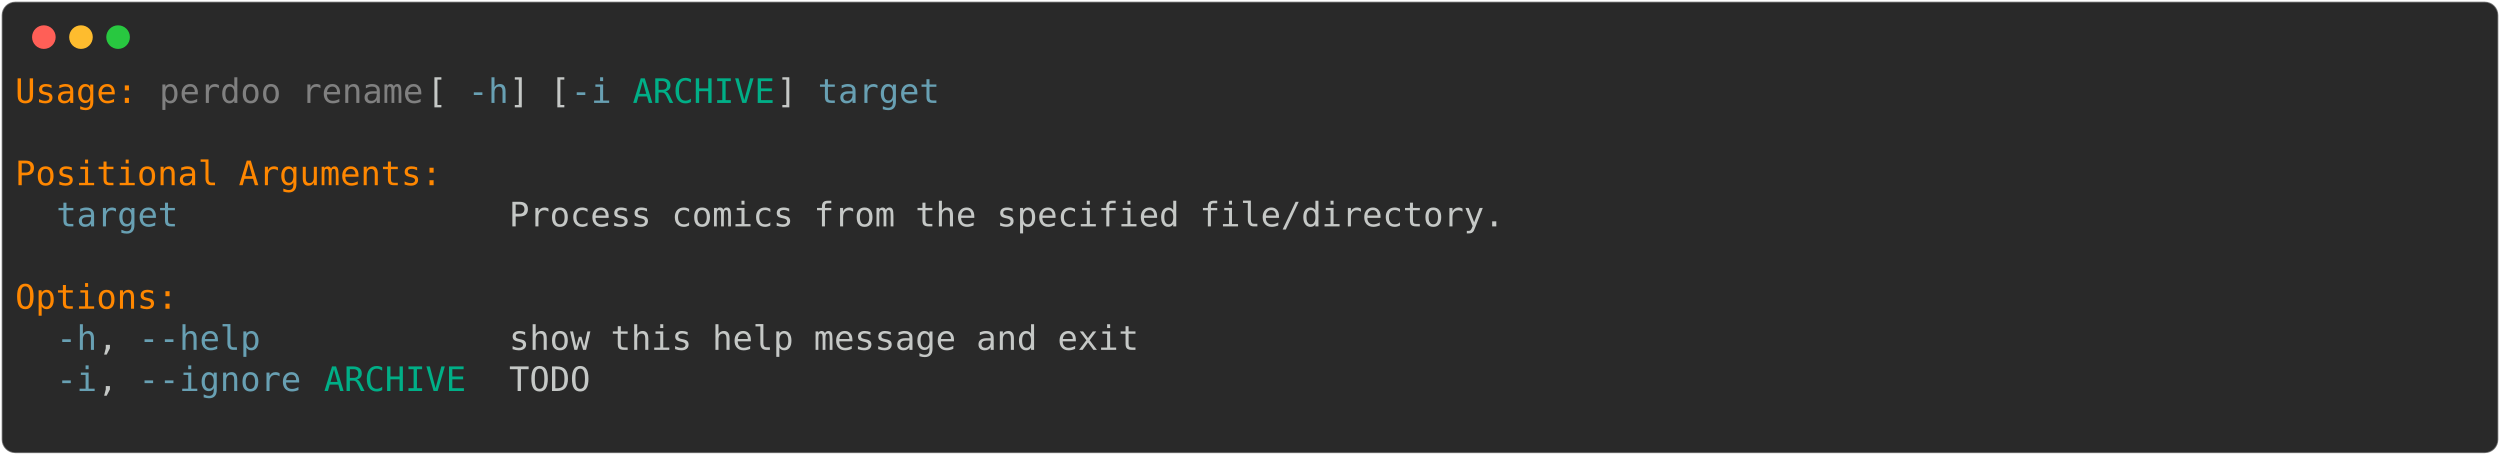
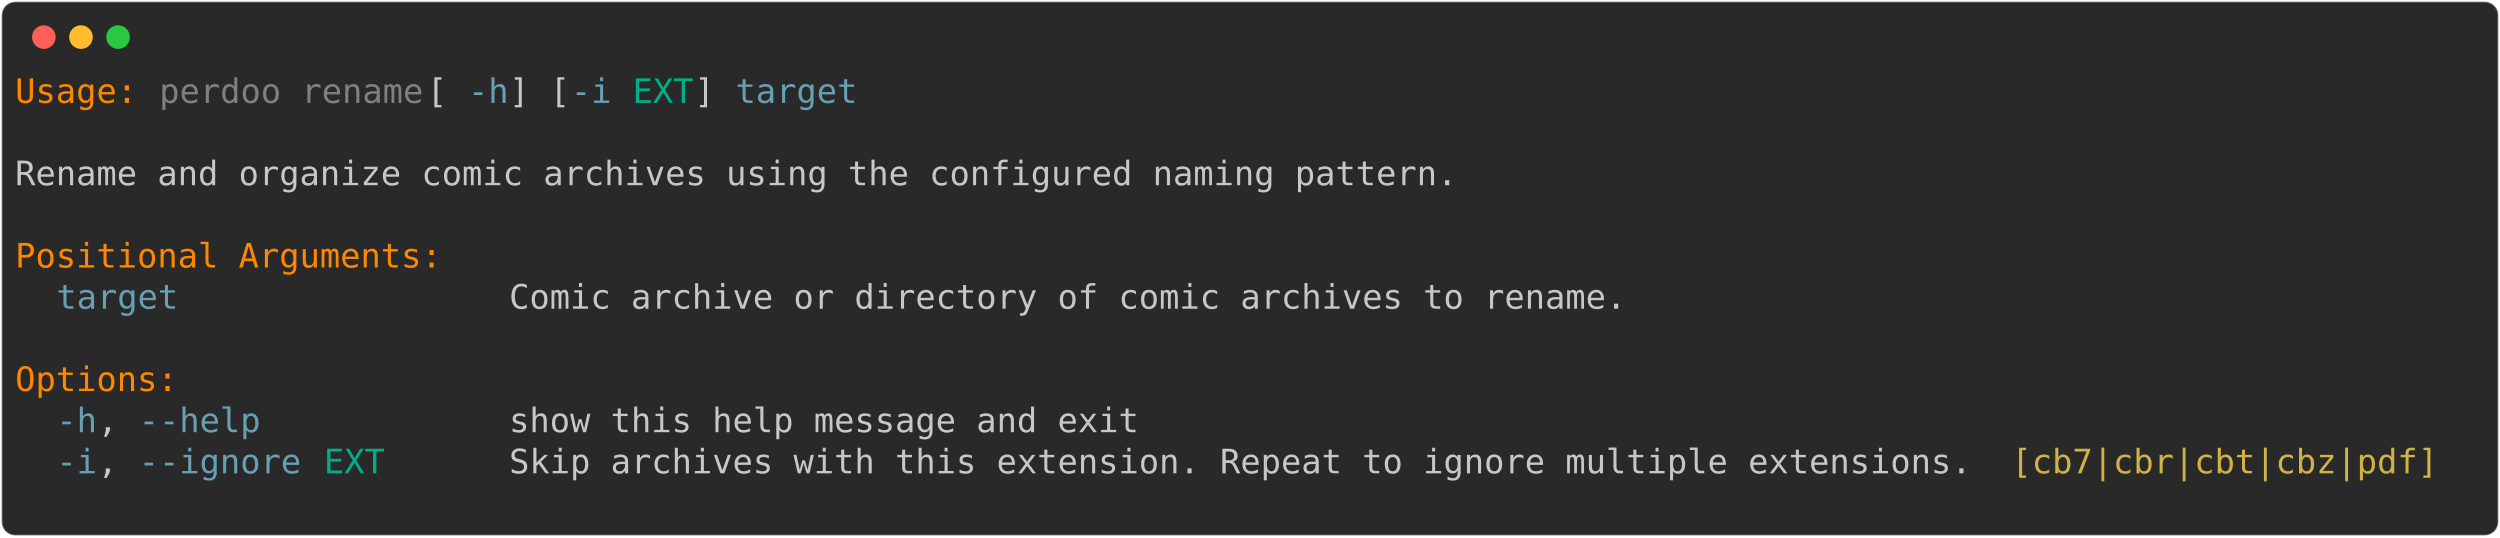
- <svg xmlns="http://www.w3.org/2000/svg" class="rich-terminal" viewBox="0 0 1482 269.6">
+ <svg xmlns="http://www.w3.org/2000/svg" class="rich-terminal" viewBox="0 0 1482 318.4">
  <style>

    @font-face {
        font-family: "Fira Code";
        src: local("FiraCode-Regular"),
                url("https://cdnjs.cloudflare.com/ajax/libs/firacode/6.2.0/woff2/FiraCode-Regular.woff2") format("woff2"),
                url("https://cdnjs.cloudflare.com/ajax/libs/firacode/6.2.0/woff/FiraCode-Regular.woff") format("woff");
        font-style: normal;
        font-weight: 400;
    }
    @font-face {
        font-family: "Fira Code";
        src: local("FiraCode-Bold"),
                url("https://cdnjs.cloudflare.com/ajax/libs/firacode/6.2.0/woff2/FiraCode-Bold.woff2") format("woff2"),
                url("https://cdnjs.cloudflare.com/ajax/libs/firacode/6.2.0/woff/FiraCode-Bold.woff") format("woff");
        font-style: bold;
        font-weight: 700;
    }

-     .terminal-1118979859-matrix {
+     .terminal-80918484-matrix {
        font-family: Fira Code, monospace;
        font-size: 20px;
        line-height: 24.4px;
        font-variant-east-asian: full-width;
    }

-     .terminal-1118979859-title {
+     .terminal-80918484-title {
        font-size: 18px;
        font-weight: bold;
        font-family: arial;
    }

-     .terminal-1118979859-r1 { fill: #ff8700 }
- .terminal-1118979859-r2 { fill: #c5c8c6 }
- .terminal-1118979859-r3 { fill: #808080 }
- .terminal-1118979859-r4 { fill: #68a0b3 }
- .terminal-1118979859-r5 { fill: #00af87 }
+     .terminal-80918484-r1 { fill: #ff8700 }
+ .terminal-80918484-r2 { fill: #c5c8c6 }
+ .terminal-80918484-r3 { fill: #808080 }
+ .terminal-80918484-r4 { fill: #68a0b3 }
+ .terminal-80918484-r5 { fill: #00af87 }
+ .terminal-80918484-r6 { fill: #d0b344 }
    </style>
  <defs>
-     <clipPath id="terminal-1118979859-clip-terminal">
-       <rect x="0" y="0" width="1463.0" height="218.6" />
+     <clipPath id="terminal-80918484-clip-terminal">
+       <rect x="0" y="0" width="1463.0" height="267.4" />
    </clipPath>
-     <clipPath id="terminal-1118979859-line-0">
+     <clipPath id="terminal-80918484-line-0">
      <rect x="0" y="1.5" width="1464" height="24.65" />
    </clipPath>
-     <clipPath id="terminal-1118979859-line-1">
+     <clipPath id="terminal-80918484-line-1">
      <rect x="0" y="25.9" width="1464" height="24.65" />
    </clipPath>
-     <clipPath id="terminal-1118979859-line-2">
+     <clipPath id="terminal-80918484-line-2">
      <rect x="0" y="50.3" width="1464" height="24.65" />
    </clipPath>
-     <clipPath id="terminal-1118979859-line-3">
+     <clipPath id="terminal-80918484-line-3">
      <rect x="0" y="74.7" width="1464" height="24.65" />
    </clipPath>
-     <clipPath id="terminal-1118979859-line-4">
+     <clipPath id="terminal-80918484-line-4">
      <rect x="0" y="99.1" width="1464" height="24.65" />
    </clipPath>
-     <clipPath id="terminal-1118979859-line-5">
+     <clipPath id="terminal-80918484-line-5">
      <rect x="0" y="123.5" width="1464" height="24.65" />
    </clipPath>
-     <clipPath id="terminal-1118979859-line-6">
+     <clipPath id="terminal-80918484-line-6">
      <rect x="0" y="147.9" width="1464" height="24.65" />
    </clipPath>
-     <clipPath id="terminal-1118979859-line-7">
+     <clipPath id="terminal-80918484-line-7">
      <rect x="0" y="172.3" width="1464" height="24.65" />
    </clipPath>
+     <clipPath id="terminal-80918484-line-8">
+       <rect x="0" y="196.7" width="1464" height="24.65" />
+     </clipPath>
+     <clipPath id="terminal-80918484-line-9">
+       <rect x="0" y="221.1" width="1464" height="24.65" />
+     </clipPath>
  </defs>
-   <rect fill="#292929" stroke="rgba(255,255,255,0.35)" stroke-width="1" x="1" y="1" width="1480" height="267.6" rx="8" />
+   <rect fill="#292929" stroke="rgba(255,255,255,0.35)" stroke-width="1" x="1" y="1" width="1480" height="316.4" rx="8" />
  <g transform="translate(26,22)">
    <circle cx="0" cy="0" r="7" fill="#ff5f57" />
    <circle cx="22" cy="0" r="7" fill="#febc2e" />
    <circle cx="44" cy="0" r="7" fill="#28c840" />
  </g>
-   <g transform="translate(9, 41)" clip-path="url(#terminal-1118979859-clip-terminal)">
-     <g class="terminal-1118979859-matrix">
-       <text class="terminal-1118979859-r1" x="0" y="20" textLength="73.2" clip-path="url(#terminal-1118979859-line-0)">Usage:</text>
-       <text class="terminal-1118979859-r3" x="85.4" y="20" textLength="158.6" clip-path="url(#terminal-1118979859-line-0)">perdoo rename</text>
-       <text class="terminal-1118979859-r2" x="244" y="20" textLength="24.4" clip-path="url(#terminal-1118979859-line-0)"> [</text>
-       <text class="terminal-1118979859-r4" x="268.4" y="20" textLength="24.4" clip-path="url(#terminal-1118979859-line-0)">-h</text>
-       <text class="terminal-1118979859-r2" x="292.8" y="20" textLength="36.6" clip-path="url(#terminal-1118979859-line-0)">] [</text>
-       <text class="terminal-1118979859-r4" x="329.4" y="20" textLength="24.4" clip-path="url(#terminal-1118979859-line-0)">-i</text>
-       <text class="terminal-1118979859-r5" x="366" y="20" textLength="85.4" clip-path="url(#terminal-1118979859-line-0)">ARCHIVE</text>
-       <text class="terminal-1118979859-r2" x="451.4" y="20" textLength="24.4" clip-path="url(#terminal-1118979859-line-0)">] </text>
-       <text class="terminal-1118979859-r4" x="475.8" y="20" textLength="73.2" clip-path="url(#terminal-1118979859-line-0)">target</text>
-       <text class="terminal-1118979859-r2" x="1464" y="20" textLength="12.2" clip-path="url(#terminal-1118979859-line-0)">
+   <g transform="translate(9, 41)" clip-path="url(#terminal-80918484-clip-terminal)">
+     <g class="terminal-80918484-matrix">
+       <text class="terminal-80918484-r1" x="0" y="20" textLength="73.2" clip-path="url(#terminal-80918484-line-0)">Usage:</text>
+       <text class="terminal-80918484-r3" x="85.4" y="20" textLength="158.6" clip-path="url(#terminal-80918484-line-0)">perdoo rename</text>
+       <text class="terminal-80918484-r2" x="244" y="20" textLength="24.4" clip-path="url(#terminal-80918484-line-0)"> [</text>
+       <text class="terminal-80918484-r4" x="268.4" y="20" textLength="24.4" clip-path="url(#terminal-80918484-line-0)">-h</text>
+       <text class="terminal-80918484-r2" x="292.8" y="20" textLength="36.6" clip-path="url(#terminal-80918484-line-0)">] [</text>
+       <text class="terminal-80918484-r4" x="329.4" y="20" textLength="24.4" clip-path="url(#terminal-80918484-line-0)">-i</text>
+       <text class="terminal-80918484-r5" x="366" y="20" textLength="36.6" clip-path="url(#terminal-80918484-line-0)">EXT</text>
+       <text class="terminal-80918484-r2" x="402.6" y="20" textLength="24.4" clip-path="url(#terminal-80918484-line-0)">] </text>
+       <text class="terminal-80918484-r4" x="427" y="20" textLength="73.2" clip-path="url(#terminal-80918484-line-0)">target</text>
+       <text class="terminal-80918484-r2" x="1464" y="20" textLength="12.2" clip-path="url(#terminal-80918484-line-0)">
</text>
-       <text class="terminal-1118979859-r2" x="1464" y="44.4" textLength="12.2" clip-path="url(#terminal-1118979859-line-1)">
+       <text class="terminal-80918484-r2" x="1464" y="44.4" textLength="12.2" clip-path="url(#terminal-80918484-line-1)">
</text>
-       <text class="terminal-1118979859-r1" x="0" y="68.8" textLength="256.2" clip-path="url(#terminal-1118979859-line-2)">Positional Arguments:</text>
-       <text class="terminal-1118979859-r2" x="1464" y="68.8" textLength="12.2" clip-path="url(#terminal-1118979859-line-2)">
+       <text class="terminal-80918484-r2" x="0" y="68.8" textLength="866.2" clip-path="url(#terminal-80918484-line-2)">Rename and organize comic archives using the configured naming pattern.</text>
+       <text class="terminal-80918484-r2" x="1464" y="68.8" textLength="12.2" clip-path="url(#terminal-80918484-line-2)">
</text>
-       <text class="terminal-1118979859-r4" x="24.4" y="93.2" textLength="73.2" clip-path="url(#terminal-1118979859-line-3)">target</text>
-       <text class="terminal-1118979859-r2" x="292.8" y="93.2" textLength="597.8" clip-path="url(#terminal-1118979859-line-3)">Process comics from the specified file/directory.</text>
-       <text class="terminal-1118979859-r2" x="1464" y="93.2" textLength="12.2" clip-path="url(#terminal-1118979859-line-3)">
+       <text class="terminal-80918484-r2" x="1464" y="93.2" textLength="12.2" clip-path="url(#terminal-80918484-line-3)">
</text>
-       <text class="terminal-1118979859-r2" x="1464" y="117.6" textLength="12.2" clip-path="url(#terminal-1118979859-line-4)">
+       <text class="terminal-80918484-r1" x="0" y="117.6" textLength="256.2" clip-path="url(#terminal-80918484-line-4)">Positional Arguments:</text>
+       <text class="terminal-80918484-r2" x="1464" y="117.6" textLength="12.2" clip-path="url(#terminal-80918484-line-4)">
</text>
-       <text class="terminal-1118979859-r1" x="0" y="142" textLength="97.6" clip-path="url(#terminal-1118979859-line-5)">Options:</text>
-       <text class="terminal-1118979859-r2" x="1464" y="142" textLength="12.2" clip-path="url(#terminal-1118979859-line-5)">
+       <text class="terminal-80918484-r4" x="24.4" y="142" textLength="73.2" clip-path="url(#terminal-80918484-line-5)">target</text>
+       <text class="terminal-80918484-r2" x="292.8" y="142" textLength="671" clip-path="url(#terminal-80918484-line-5)">Comic archive or directory of comic archives to rename.</text>
+       <text class="terminal-80918484-r2" x="1464" y="142" textLength="12.2" clip-path="url(#terminal-80918484-line-5)">
</text>
-       <text class="terminal-1118979859-r4" x="24.4" y="166.4" textLength="24.4" clip-path="url(#terminal-1118979859-line-6)">-h</text>
-       <text class="terminal-1118979859-r2" x="48.8" y="166.4" textLength="24.4" clip-path="url(#terminal-1118979859-line-6)">, </text>
-       <text class="terminal-1118979859-r4" x="73.2" y="166.4" textLength="73.2" clip-path="url(#terminal-1118979859-line-6)">--help</text>
-       <text class="terminal-1118979859-r2" x="292.8" y="166.4" textLength="378.2" clip-path="url(#terminal-1118979859-line-6)">show this help message and exit</text>
-       <text class="terminal-1118979859-r2" x="1464" y="166.4" textLength="12.2" clip-path="url(#terminal-1118979859-line-6)">
+       <text class="terminal-80918484-r2" x="1464" y="166.4" textLength="12.2" clip-path="url(#terminal-80918484-line-6)">
</text>
-       <text class="terminal-1118979859-r4" x="24.4" y="190.8" textLength="24.4" clip-path="url(#terminal-1118979859-line-7)">-i</text>
-       <text class="terminal-1118979859-r2" x="48.8" y="190.8" textLength="24.4" clip-path="url(#terminal-1118979859-line-7)">, </text>
-       <text class="terminal-1118979859-r4" x="73.2" y="190.8" textLength="97.6" clip-path="url(#terminal-1118979859-line-7)">--ignore</text>
-       <text class="terminal-1118979859-r5" x="183" y="190.8" textLength="85.4" clip-path="url(#terminal-1118979859-line-7)">ARCHIVE</text>
-       <text class="terminal-1118979859-r2" x="292.8" y="190.8" textLength="48.8" clip-path="url(#terminal-1118979859-line-7)">TODO</text>
-       <text class="terminal-1118979859-r2" x="1464" y="190.8" textLength="12.2" clip-path="url(#terminal-1118979859-line-7)">
+       <text class="terminal-80918484-r1" x="0" y="190.8" textLength="97.6" clip-path="url(#terminal-80918484-line-7)">Options:</text>
+       <text class="terminal-80918484-r2" x="1464" y="190.8" textLength="12.2" clip-path="url(#terminal-80918484-line-7)">
</text>
-       <text class="terminal-1118979859-r2" x="1464" y="215.2" textLength="12.2" clip-path="url(#terminal-1118979859-line-8)">
+       <text class="terminal-80918484-r4" x="24.4" y="215.2" textLength="24.4" clip-path="url(#terminal-80918484-line-8)">-h</text>
+       <text class="terminal-80918484-r2" x="48.8" y="215.2" textLength="24.4" clip-path="url(#terminal-80918484-line-8)">, </text>
+       <text class="terminal-80918484-r4" x="73.2" y="215.2" textLength="73.2" clip-path="url(#terminal-80918484-line-8)">--help</text>
+       <text class="terminal-80918484-r2" x="292.8" y="215.2" textLength="378.2" clip-path="url(#terminal-80918484-line-8)">show this help message and exit</text>
+       <text class="terminal-80918484-r2" x="1464" y="215.2" textLength="12.2" clip-path="url(#terminal-80918484-line-8)">
+ </text>
+       <text class="terminal-80918484-r4" x="24.4" y="239.6" textLength="24.4" clip-path="url(#terminal-80918484-line-9)">-i</text>
+       <text class="terminal-80918484-r2" x="48.8" y="239.6" textLength="24.4" clip-path="url(#terminal-80918484-line-9)">, </text>
+       <text class="terminal-80918484-r4" x="73.2" y="239.6" textLength="97.6" clip-path="url(#terminal-80918484-line-9)">--ignore</text>
+       <text class="terminal-80918484-r5" x="183" y="239.6" textLength="36.6" clip-path="url(#terminal-80918484-line-9)">EXT</text>
+       <text class="terminal-80918484-r2" x="292.8" y="239.6" textLength="890.6" clip-path="url(#terminal-80918484-line-9)">Skip archives with this extension. Repeat to ignore multiple extensions. </text>
+       <text class="terminal-80918484-r6" x="1183.4" y="239.6" textLength="256.2" clip-path="url(#terminal-80918484-line-9)">[cb7|cbr|cbt|cbz|pdf]</text>
+       <text class="terminal-80918484-r2" x="1464" y="239.6" textLength="12.2" clip-path="url(#terminal-80918484-line-9)">
+ </text>
+       <text class="terminal-80918484-r2" x="1464" y="264" textLength="12.2" clip-path="url(#terminal-80918484-line-10)">
</text>
    </g>
  </g>
</svg>
